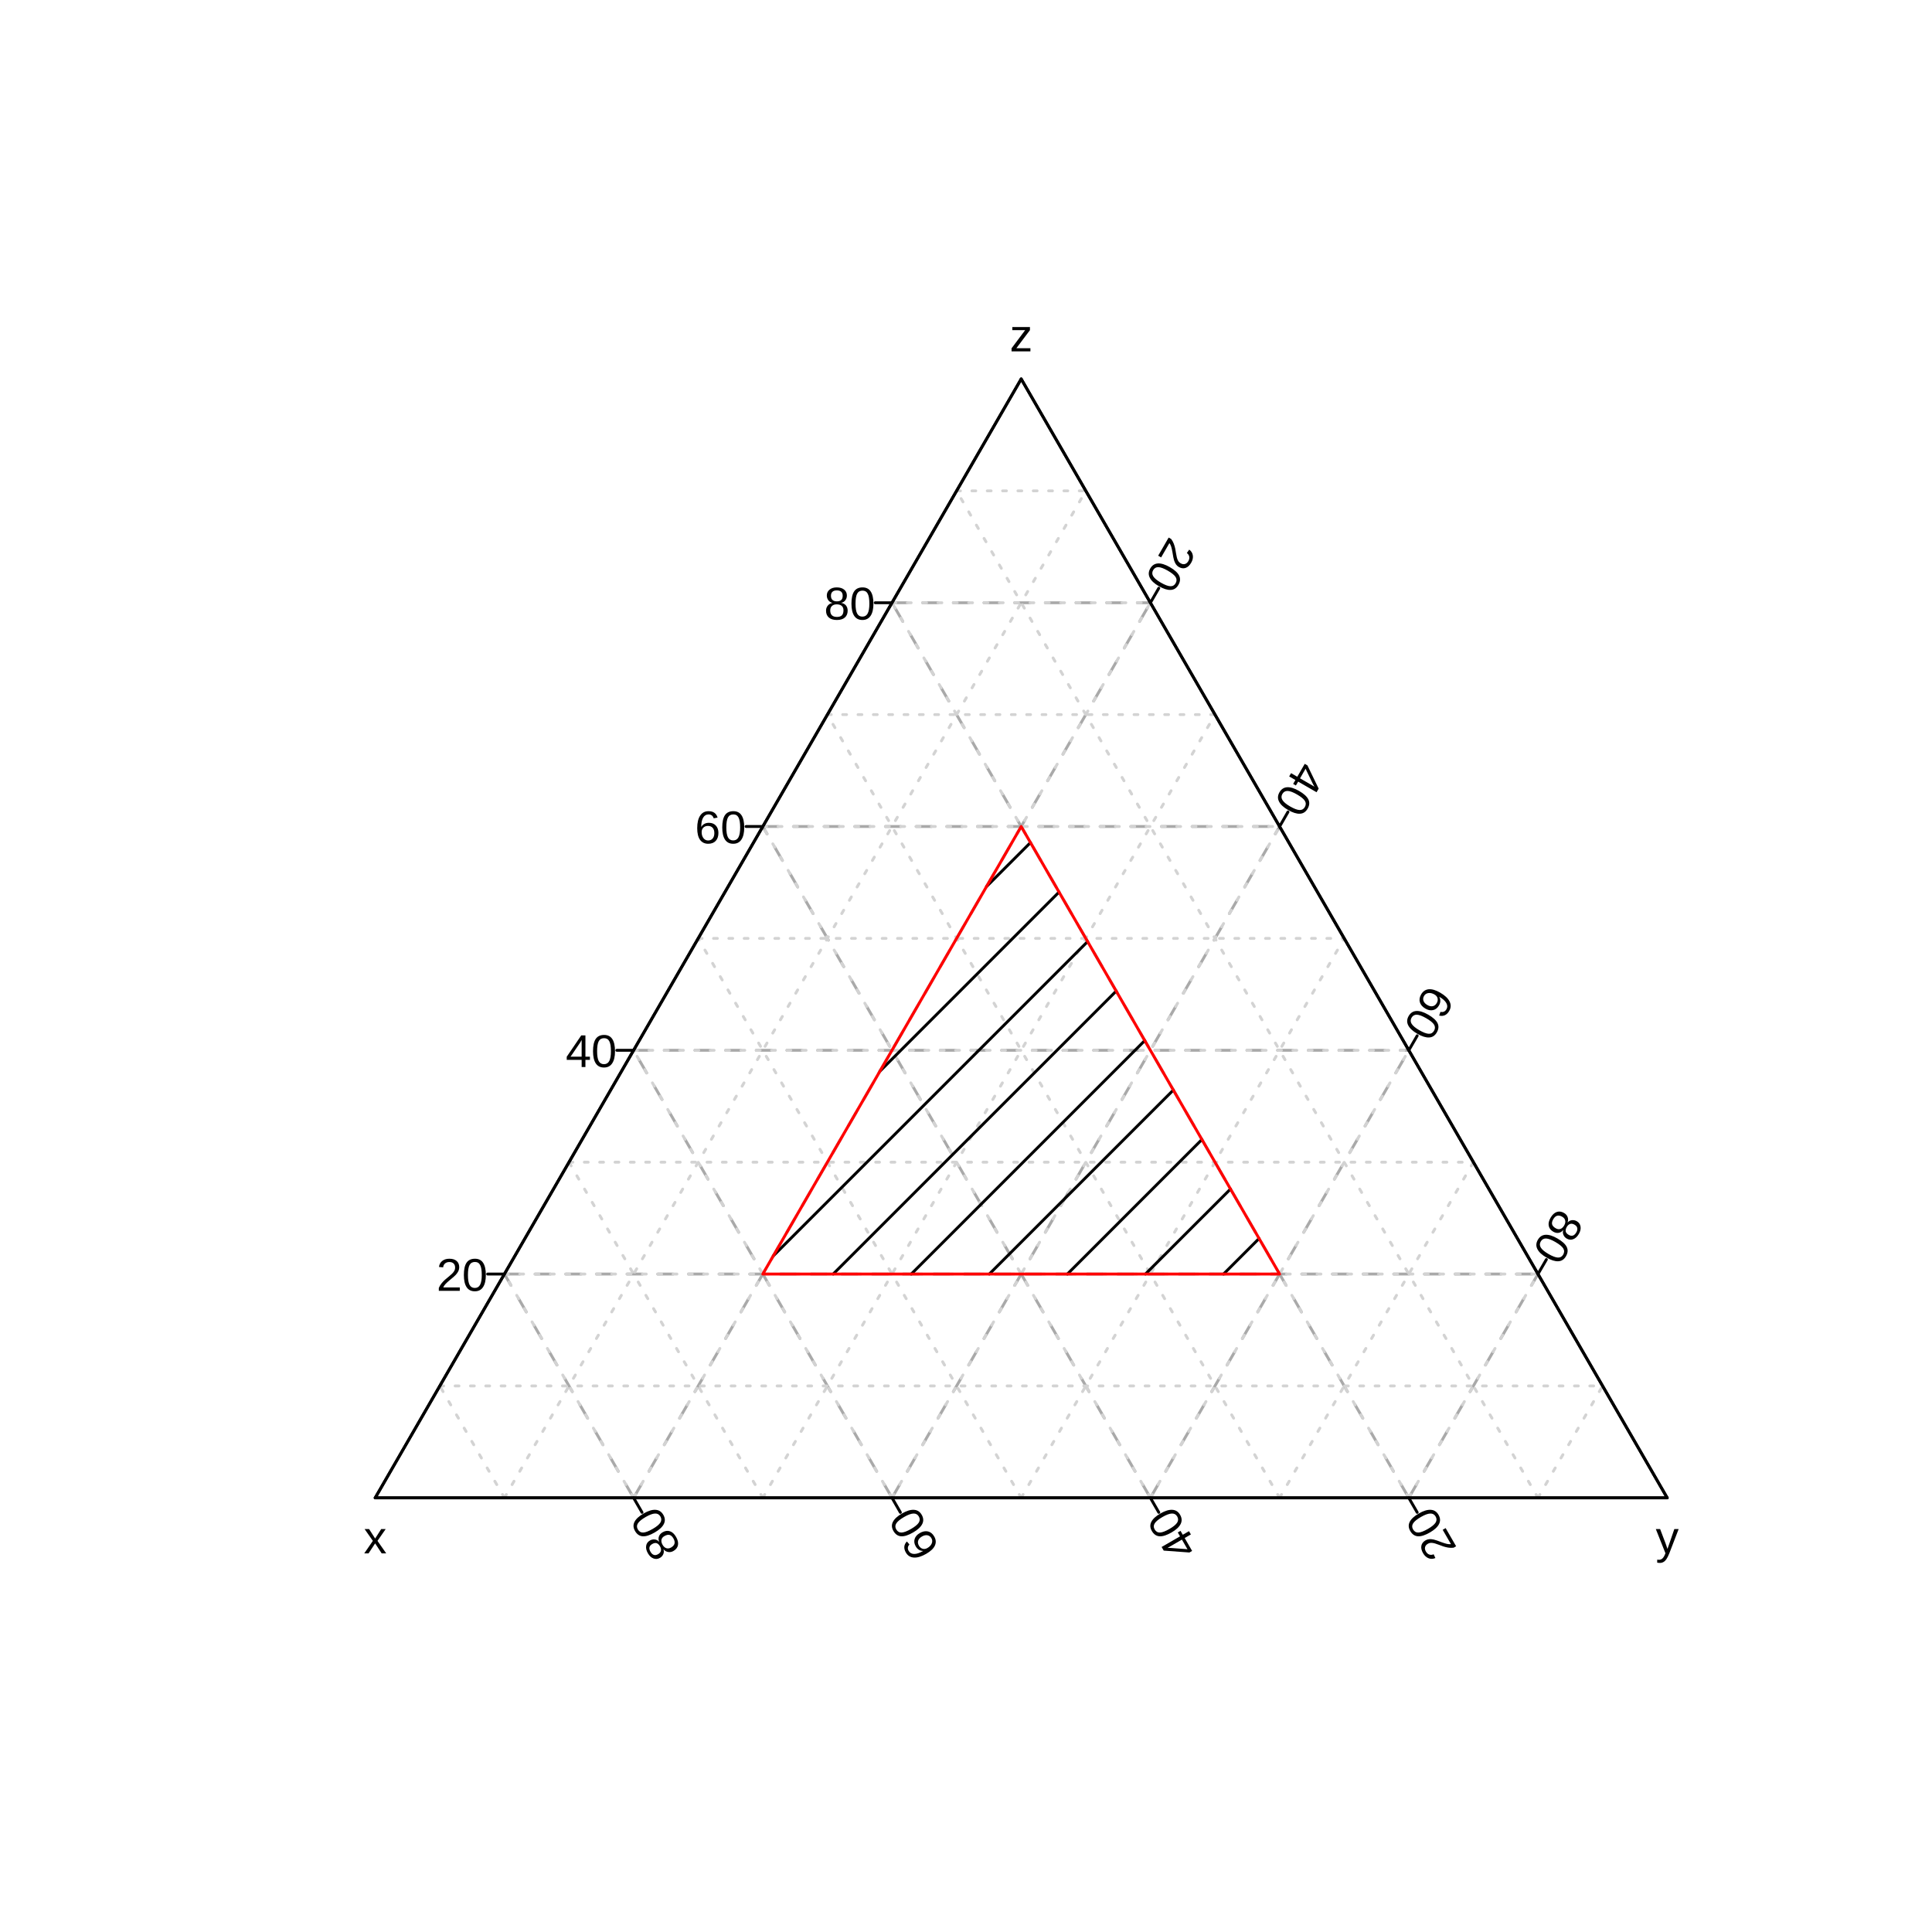
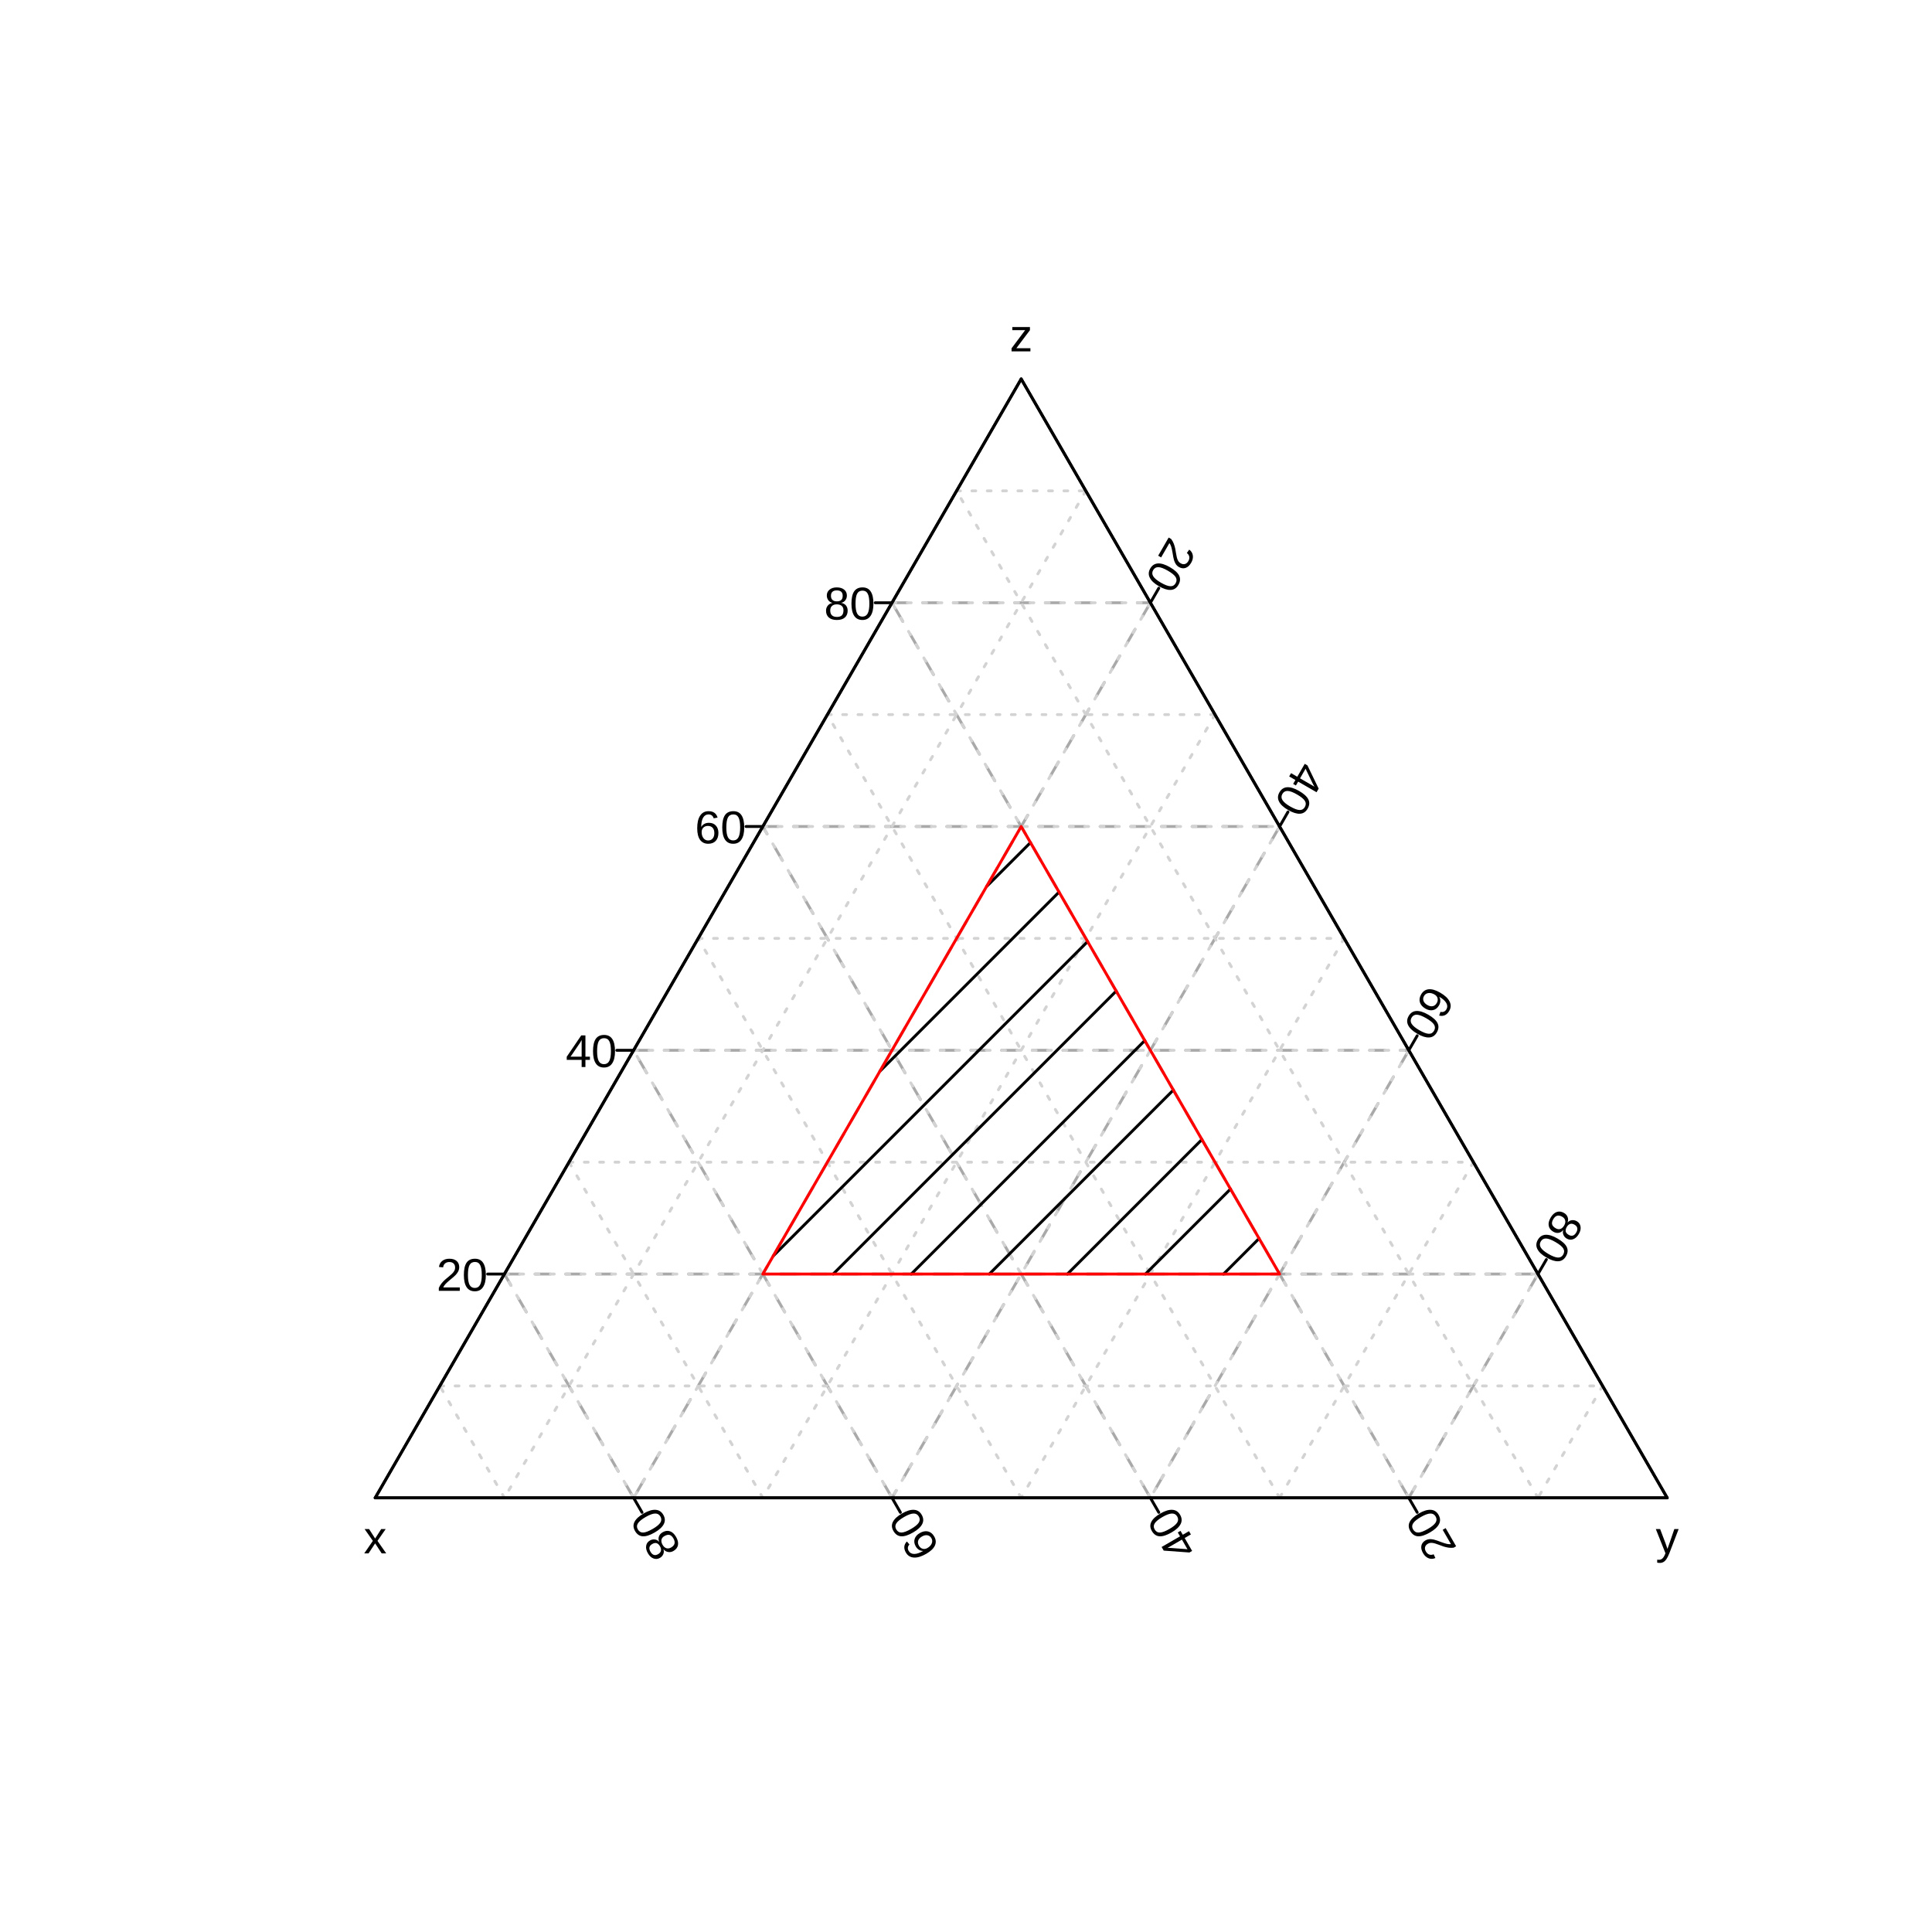
<svg xmlns="http://www.w3.org/2000/svg" class="svglite" width="504.00pt" height="504.00pt" viewBox="0 0 504.00 504.00">
  <defs>
    <style type="text/css">
    .svglite line, .svglite polyline, .svglite polygon, .svglite path, .svglite rect, .svglite circle {
      fill: none;
      stroke: #000000;
      stroke-linecap: round;
      stroke-linejoin: round;
      stroke-miterlimit: 10.00;
    }
    .svglite text {
      white-space: pre;
    }
  </style>
  </defs>
  <rect width="100%" height="100%" style="stroke: none; fill: #FFFFFF;" />
  <defs>
    <clipPath id="cpMC4wMHw1MDQuMDB8MC4wMHw1MDQuMDA=">
      <rect x="0.00" y="0.00" width="504.00" height="504.00" />
    </clipPath>
  </defs>
  <g clip-path="url(#cpMC4wMHw1MDQuMDB8MC4wMHw1MDQuMDA=)">
</g>
  <defs>
    <clipPath id="cpODAuNjR8NDUyLjE2fDU5LjA0fDQzMC41Ng==">
      <rect x="80.64" y="59.04" width="371.52" height="371.52" />
    </clipPath>
  </defs>
  <g clip-path="url(#cpODAuNjR8NDUyLjE2fDU5LjA0fDQzMC41Ng==)">
    <line x1="367.51" y1="390.74" x2="232.70" y2="157.24" style="stroke-width: 0.75; stroke: #A9A9A9; stroke-dasharray: 4.00,4.00;" />
-     <line x1="367.51" y1="390.74" x2="401.21" y2="332.36" style="stroke-width: 0.75; stroke: #A9A9A9; stroke-dasharray: 4.00,4.00;" />
+     <line x1="300.10" y1="157.24" x2="165.29" y2="390.74" style="stroke-width: 0.75; stroke: #A9A9A9; stroke-dasharray: 4.00,4.00;" />
    <line x1="131.59" y1="332.36" x2="401.21" y2="332.36" style="stroke-width: 0.75; stroke: #A9A9A9; stroke-dasharray: 4.00,4.00;" />
    <line x1="300.10" y1="390.74" x2="198.99" y2="215.61" style="stroke-width: 0.75; stroke: #A9A9A9; stroke-dasharray: 4.00,4.00;" />
-     <line x1="300.10" y1="390.74" x2="367.51" y2="273.99" style="stroke-width: 0.75; stroke: #A9A9A9; stroke-dasharray: 4.00,4.00;" />
+     <line x1="333.81" y1="215.61" x2="232.70" y2="390.74" style="stroke-width: 0.75; stroke: #A9A9A9; stroke-dasharray: 4.00,4.00;" />
    <line x1="165.29" y1="273.99" x2="367.51" y2="273.99" style="stroke-width: 0.75; stroke: #A9A9A9; stroke-dasharray: 4.00,4.00;" />
    <line x1="232.70" y1="390.74" x2="165.29" y2="273.99" style="stroke-width: 0.75; stroke: #A9A9A9; stroke-dasharray: 4.00,4.00;" />
-     <line x1="232.70" y1="390.74" x2="333.81" y2="215.61" style="stroke-width: 0.75; stroke: #A9A9A9; stroke-dasharray: 4.00,4.00;" />
+     <line x1="367.51" y1="273.99" x2="300.10" y2="390.74" style="stroke-width: 0.75; stroke: #A9A9A9; stroke-dasharray: 4.00,4.00;" />
    <line x1="198.99" y1="215.61" x2="333.81" y2="215.61" style="stroke-width: 0.75; stroke: #A9A9A9; stroke-dasharray: 4.00,4.00;" />
    <line x1="165.29" y1="390.74" x2="131.59" y2="332.36" style="stroke-width: 0.75; stroke: #A9A9A9; stroke-dasharray: 4.00,4.00;" />
-     <line x1="165.29" y1="390.74" x2="300.10" y2="157.24" style="stroke-width: 0.75; stroke: #A9A9A9; stroke-dasharray: 4.00,4.00;" />
+     <line x1="401.21" y1="332.36" x2="367.51" y2="390.74" style="stroke-width: 0.75; stroke: #A9A9A9; stroke-dasharray: 4.00,4.00;" />
    <line x1="232.70" y1="157.24" x2="300.10" y2="157.24" style="stroke-width: 0.75; stroke: #A9A9A9; stroke-dasharray: 4.00,4.00;" />
    <line x1="401.21" y1="390.74" x2="249.55" y2="128.05" style="stroke-width: 0.75; stroke: #D3D3D3; stroke-dasharray: 1.00,3.00;" />
-     <line x1="401.21" y1="390.74" x2="418.07" y2="361.55" style="stroke-width: 0.75; stroke: #D3D3D3; stroke-dasharray: 1.00,3.00;" />
+     <line x1="283.25" y1="128.05" x2="131.59" y2="390.74" style="stroke-width: 0.75; stroke: #D3D3D3; stroke-dasharray: 1.00,3.00;" />
    <line x1="114.73" y1="361.55" x2="418.07" y2="361.55" style="stroke-width: 0.75; stroke: #D3D3D3; stroke-dasharray: 1.00,3.00;" />
    <line x1="367.51" y1="390.74" x2="232.70" y2="157.24" style="stroke-width: 0.75; stroke: #D3D3D3; stroke-dasharray: 1.00,3.00;" />
-     <line x1="367.51" y1="390.74" x2="401.21" y2="332.36" style="stroke-width: 0.75; stroke: #D3D3D3; stroke-dasharray: 1.00,3.00;" />
+     <line x1="300.10" y1="157.24" x2="165.29" y2="390.74" style="stroke-width: 0.75; stroke: #D3D3D3; stroke-dasharray: 1.00,3.00;" />
    <line x1="131.59" y1="332.36" x2="401.21" y2="332.36" style="stroke-width: 0.75; stroke: #D3D3D3; stroke-dasharray: 1.00,3.00;" />
    <line x1="333.81" y1="390.74" x2="215.84" y2="186.42" style="stroke-width: 0.75; stroke: #D3D3D3; stroke-dasharray: 1.00,3.00;" />
-     <line x1="333.81" y1="390.74" x2="384.36" y2="303.18" style="stroke-width: 0.75; stroke: #D3D3D3; stroke-dasharray: 1.00,3.00;" />
+     <line x1="316.96" y1="186.42" x2="198.99" y2="390.74" style="stroke-width: 0.75; stroke: #D3D3D3; stroke-dasharray: 1.00,3.00;" />
    <line x1="148.44" y1="303.18" x2="384.36" y2="303.18" style="stroke-width: 0.75; stroke: #D3D3D3; stroke-dasharray: 1.00,3.00;" />
    <line x1="300.10" y1="390.74" x2="198.99" y2="215.61" style="stroke-width: 0.75; stroke: #D3D3D3; stroke-dasharray: 1.00,3.00;" />
-     <line x1="300.10" y1="390.74" x2="367.51" y2="273.99" style="stroke-width: 0.75; stroke: #D3D3D3; stroke-dasharray: 1.00,3.00;" />
+     <line x1="333.81" y1="215.61" x2="232.70" y2="390.74" style="stroke-width: 0.75; stroke: #D3D3D3; stroke-dasharray: 1.00,3.00;" />
    <line x1="165.29" y1="273.99" x2="367.51" y2="273.99" style="stroke-width: 0.75; stroke: #D3D3D3; stroke-dasharray: 1.00,3.00;" />
    <line x1="266.40" y1="390.74" x2="182.14" y2="244.80" style="stroke-width: 0.75; stroke: #D3D3D3; stroke-dasharray: 1.00,3.00;" />
-     <line x1="266.40" y1="390.74" x2="350.66" y2="244.80" style="stroke-width: 0.75; stroke: #D3D3D3; stroke-dasharray: 1.00,3.00;" />
+     <line x1="350.66" y1="244.80" x2="266.40" y2="390.74" style="stroke-width: 0.75; stroke: #D3D3D3; stroke-dasharray: 1.00,3.00;" />
    <line x1="182.14" y1="244.80" x2="350.66" y2="244.80" style="stroke-width: 0.75; stroke: #D3D3D3; stroke-dasharray: 1.00,3.00;" />
    <line x1="232.70" y1="390.74" x2="165.29" y2="273.99" style="stroke-width: 0.75; stroke: #D3D3D3; stroke-dasharray: 1.00,3.00;" />
-     <line x1="232.70" y1="390.74" x2="333.81" y2="215.61" style="stroke-width: 0.75; stroke: #D3D3D3; stroke-dasharray: 1.00,3.00;" />
+     <line x1="367.51" y1="273.99" x2="300.10" y2="390.74" style="stroke-width: 0.75; stroke: #D3D3D3; stroke-dasharray: 1.00,3.00;" />
    <line x1="198.99" y1="215.61" x2="333.81" y2="215.61" style="stroke-width: 0.75; stroke: #D3D3D3; stroke-dasharray: 1.00,3.00;" />
    <line x1="198.99" y1="390.74" x2="148.44" y2="303.18" style="stroke-width: 0.75; stroke: #D3D3D3; stroke-dasharray: 1.00,3.00;" />
-     <line x1="198.99" y1="390.74" x2="316.96" y2="186.42" style="stroke-width: 0.75; stroke: #D3D3D3; stroke-dasharray: 1.00,3.00;" />
+     <line x1="384.36" y1="303.18" x2="333.81" y2="390.74" style="stroke-width: 0.75; stroke: #D3D3D3; stroke-dasharray: 1.00,3.00;" />
    <line x1="215.84" y1="186.42" x2="316.96" y2="186.42" style="stroke-width: 0.75; stroke: #D3D3D3; stroke-dasharray: 1.00,3.00;" />
    <line x1="165.29" y1="390.74" x2="131.59" y2="332.36" style="stroke-width: 0.75; stroke: #D3D3D3; stroke-dasharray: 1.00,3.00;" />
-     <line x1="165.29" y1="390.74" x2="300.10" y2="157.24" style="stroke-width: 0.75; stroke: #D3D3D3; stroke-dasharray: 1.00,3.00;" />
+     <line x1="401.21" y1="332.36" x2="367.51" y2="390.74" style="stroke-width: 0.75; stroke: #D3D3D3; stroke-dasharray: 1.00,3.00;" />
    <line x1="232.70" y1="157.24" x2="300.10" y2="157.24" style="stroke-width: 0.75; stroke: #D3D3D3; stroke-dasharray: 1.00,3.00;" />
    <line x1="131.59" y1="390.74" x2="114.73" y2="361.55" style="stroke-width: 0.75; stroke: #D3D3D3; stroke-dasharray: 1.00,3.00;" />
-     <line x1="131.59" y1="390.74" x2="283.25" y2="128.05" style="stroke-width: 0.75; stroke: #D3D3D3; stroke-dasharray: 1.00,3.00;" />
+     <line x1="418.07" y1="361.55" x2="401.21" y2="390.74" style="stroke-width: 0.75; stroke: #D3D3D3; stroke-dasharray: 1.00,3.00;" />
    <line x1="249.55" y1="128.05" x2="283.25" y2="128.05" style="stroke-width: 0.75; stroke: #D3D3D3; stroke-dasharray: 1.00,3.00;" />
+     <text transform="translate(373.49,392.34) rotate(-120)" text-anchor="end" style="font-size: 12.00px; font-family: &quot;Arial&quot;;" textLength="15.28px" lengthAdjust="spacingAndGlyphs">20</text>
+     <text transform="translate(306.08,392.34) rotate(-120)" text-anchor="end" style="font-size: 12.00px; font-family: &quot;Arial&quot;;" textLength="15.28px" lengthAdjust="spacingAndGlyphs">40</text>
+     <text transform="translate(238.67,392.34) rotate(-120)" text-anchor="end" style="font-size: 12.00px; font-family: &quot;Arial&quot;;" textLength="15.28px" lengthAdjust="spacingAndGlyphs">60</text>
    <text transform="translate(171.26,392.34) rotate(-120)" text-anchor="end" style="font-size: 12.00px; font-family: &quot;Arial&quot;;" textLength="15.28px" lengthAdjust="spacingAndGlyphs">80</text>
-     <text transform="translate(238.67,392.34) rotate(-120)" text-anchor="end" style="font-size: 12.00px; font-family: &quot;Arial&quot;;" textLength="15.28px" lengthAdjust="spacingAndGlyphs">60</text>
-     <text transform="translate(306.08,392.34) rotate(-120)" text-anchor="end" style="font-size: 12.00px; font-family: &quot;Arial&quot;;" textLength="15.28px" lengthAdjust="spacingAndGlyphs">40</text>
-     <text transform="translate(373.49,392.34) rotate(-120)" text-anchor="end" style="font-size: 12.00px; font-family: &quot;Arial&quot;;" textLength="15.28px" lengthAdjust="spacingAndGlyphs">20</text>
    <line x1="97.88" y1="390.74" x2="434.92" y2="390.74" style="stroke-width: 0.75;" />
+     <line x1="367.51" y1="390.74" x2="369.70" y2="394.53" style="stroke-width: 0.75;" />
+     <line x1="300.10" y1="390.74" x2="302.29" y2="394.53" style="stroke-width: 0.75;" />
+     <line x1="232.70" y1="390.74" x2="234.88" y2="394.53" style="stroke-width: 0.75;" />
    <line x1="165.29" y1="390.74" x2="167.48" y2="394.53" style="stroke-width: 0.75;" />
-     <line x1="232.70" y1="390.74" x2="234.88" y2="394.53" style="stroke-width: 0.75;" />
-     <line x1="300.10" y1="390.74" x2="302.29" y2="394.53" style="stroke-width: 0.75;" />
-     <line x1="367.51" y1="390.74" x2="369.70" y2="394.53" style="stroke-width: 0.75;" />
+     <text transform="translate(298.50,151.26) rotate(-240)" text-anchor="end" style="font-size: 12.00px; font-family: &quot;Arial&quot;;" textLength="15.28px" lengthAdjust="spacingAndGlyphs">20</text>
+     <text transform="translate(332.21,209.64) rotate(-240)" text-anchor="end" style="font-size: 12.00px; font-family: &quot;Arial&quot;;" textLength="15.28px" lengthAdjust="spacingAndGlyphs">40</text>
+     <text transform="translate(365.91,268.01) rotate(-240)" text-anchor="end" style="font-size: 12.00px; font-family: &quot;Arial&quot;;" textLength="15.28px" lengthAdjust="spacingAndGlyphs">60</text>
    <text transform="translate(399.61,326.39) rotate(-240)" text-anchor="end" style="font-size: 12.00px; font-family: &quot;Arial&quot;;" textLength="15.28px" lengthAdjust="spacingAndGlyphs">80</text>
-     <text transform="translate(365.91,268.01) rotate(-240)" text-anchor="end" style="font-size: 12.00px; font-family: &quot;Arial&quot;;" textLength="15.28px" lengthAdjust="spacingAndGlyphs">60</text>
-     <text transform="translate(332.21,209.64) rotate(-240)" text-anchor="end" style="font-size: 12.00px; font-family: &quot;Arial&quot;;" textLength="15.28px" lengthAdjust="spacingAndGlyphs">40</text>
-     <text transform="translate(298.50,151.26) rotate(-240)" text-anchor="end" style="font-size: 12.00px; font-family: &quot;Arial&quot;;" textLength="15.28px" lengthAdjust="spacingAndGlyphs">20</text>
    <line x1="434.92" y1="390.74" x2="266.40" y2="98.86" style="stroke-width: 0.75;" />
+     <line x1="300.10" y1="157.24" x2="302.29" y2="153.45" style="stroke-width: 0.75;" />
+     <line x1="333.81" y1="215.61" x2="335.99" y2="211.82" style="stroke-width: 0.75;" />
+     <line x1="367.51" y1="273.99" x2="369.70" y2="270.20" style="stroke-width: 0.75;" />
    <line x1="401.21" y1="332.36" x2="403.40" y2="328.58" style="stroke-width: 0.75;" />
-     <line x1="367.51" y1="273.99" x2="369.70" y2="270.20" style="stroke-width: 0.75;" />
-     <line x1="333.81" y1="215.61" x2="335.99" y2="211.82" style="stroke-width: 0.75;" />
-     <line x1="300.10" y1="157.24" x2="302.29" y2="153.45" style="stroke-width: 0.75;" />
+     <text x="127.21" y="336.74" text-anchor="end" style="font-size: 12.00px; font-family: &quot;Arial&quot;;" textLength="15.28px" lengthAdjust="spacingAndGlyphs">20</text>
+     <text x="160.91" y="278.36" text-anchor="end" style="font-size: 12.00px; font-family: &quot;Arial&quot;;" textLength="15.28px" lengthAdjust="spacingAndGlyphs">40</text>
+     <text x="194.62" y="219.99" text-anchor="end" style="font-size: 12.00px; font-family: &quot;Arial&quot;;" textLength="15.28px" lengthAdjust="spacingAndGlyphs">60</text>
    <text x="228.32" y="161.61" text-anchor="end" style="font-size: 12.00px; font-family: &quot;Arial&quot;;" textLength="15.28px" lengthAdjust="spacingAndGlyphs">80</text>
-     <text x="194.62" y="219.99" text-anchor="end" style="font-size: 12.00px; font-family: &quot;Arial&quot;;" textLength="15.28px" lengthAdjust="spacingAndGlyphs">60</text>
-     <text x="160.91" y="278.36" text-anchor="end" style="font-size: 12.00px; font-family: &quot;Arial&quot;;" textLength="15.28px" lengthAdjust="spacingAndGlyphs">40</text>
-     <text x="127.21" y="336.74" text-anchor="end" style="font-size: 12.00px; font-family: &quot;Arial&quot;;" textLength="15.28px" lengthAdjust="spacingAndGlyphs">20</text>
    <line x1="266.40" y1="98.86" x2="97.88" y2="390.74" style="stroke-width: 0.75;" />
+     <line x1="131.59" y1="332.36" x2="127.21" y2="332.36" style="stroke-width: 0.75;" />
+     <line x1="165.29" y1="273.99" x2="160.91" y2="273.99" style="stroke-width: 0.75;" />
+     <line x1="198.99" y1="215.61" x2="194.62" y2="215.61" style="stroke-width: 0.75;" />
    <line x1="232.70" y1="157.24" x2="228.32" y2="157.24" style="stroke-width: 0.75;" />
-     <line x1="198.99" y1="215.61" x2="194.62" y2="215.61" style="stroke-width: 0.75;" />
-     <line x1="165.29" y1="273.99" x2="160.91" y2="273.99" style="stroke-width: 0.75;" />
-     <line x1="131.59" y1="332.36" x2="127.21" y2="332.36" style="stroke-width: 0.75;" />
    <polygon points="97.88,390.74 266.40,98.86 434.92,390.74 " style="stroke-width: 0.75;" />
    <text x="97.88" y="405.23" text-anchor="middle" style="font-size: 12.00px; font-family: &quot;Arial&quot;;" textLength="7.11px" lengthAdjust="spacingAndGlyphs">x</text>
    <text x="434.92" y="405.23" text-anchor="middle" style="font-size: 12.00px; font-family: &quot;Arial&quot;;" textLength="7.11px" lengthAdjust="spacingAndGlyphs">y</text>
    <text x="266.40" y="91.66" text-anchor="middle" style="font-size: 12.00px; font-family: &quot;Arial&quot;;" textLength="6.30px" lengthAdjust="spacingAndGlyphs">z</text>
    <line x1="257.37" y1="231.25" x2="268.82" y2="219.80" style="stroke-width: 0.75;" />
    <line x1="229.55" y1="279.44" x2="276.27" y2="232.71" style="stroke-width: 0.75;" />
    <line x1="201.73" y1="327.62" x2="283.73" y2="245.62" style="stroke-width: 0.75;" />
    <line x1="217.35" y1="332.36" x2="291.18" y2="258.54" style="stroke-width: 0.75;" />
    <line x1="237.72" y1="332.36" x2="298.64" y2="271.45" style="stroke-width: 0.75;" />
    <line x1="258.08" y1="332.36" x2="306.09" y2="284.36" style="stroke-width: 0.75;" />
    <line x1="278.45" y1="332.36" x2="313.54" y2="297.27" style="stroke-width: 0.75;" />
    <line x1="298.81" y1="332.36" x2="321.00" y2="310.18" style="stroke-width: 0.75;" />
    <line x1="319.18" y1="332.36" x2="328.45" y2="323.09" style="stroke-width: 0.75;" />
    <polygon points="266.40,215.61 198.99,332.36 333.81,332.36 300.10,273.99 " style="stroke-width: 0.75; stroke: #FF0000;" />
  </g>
</svg>
